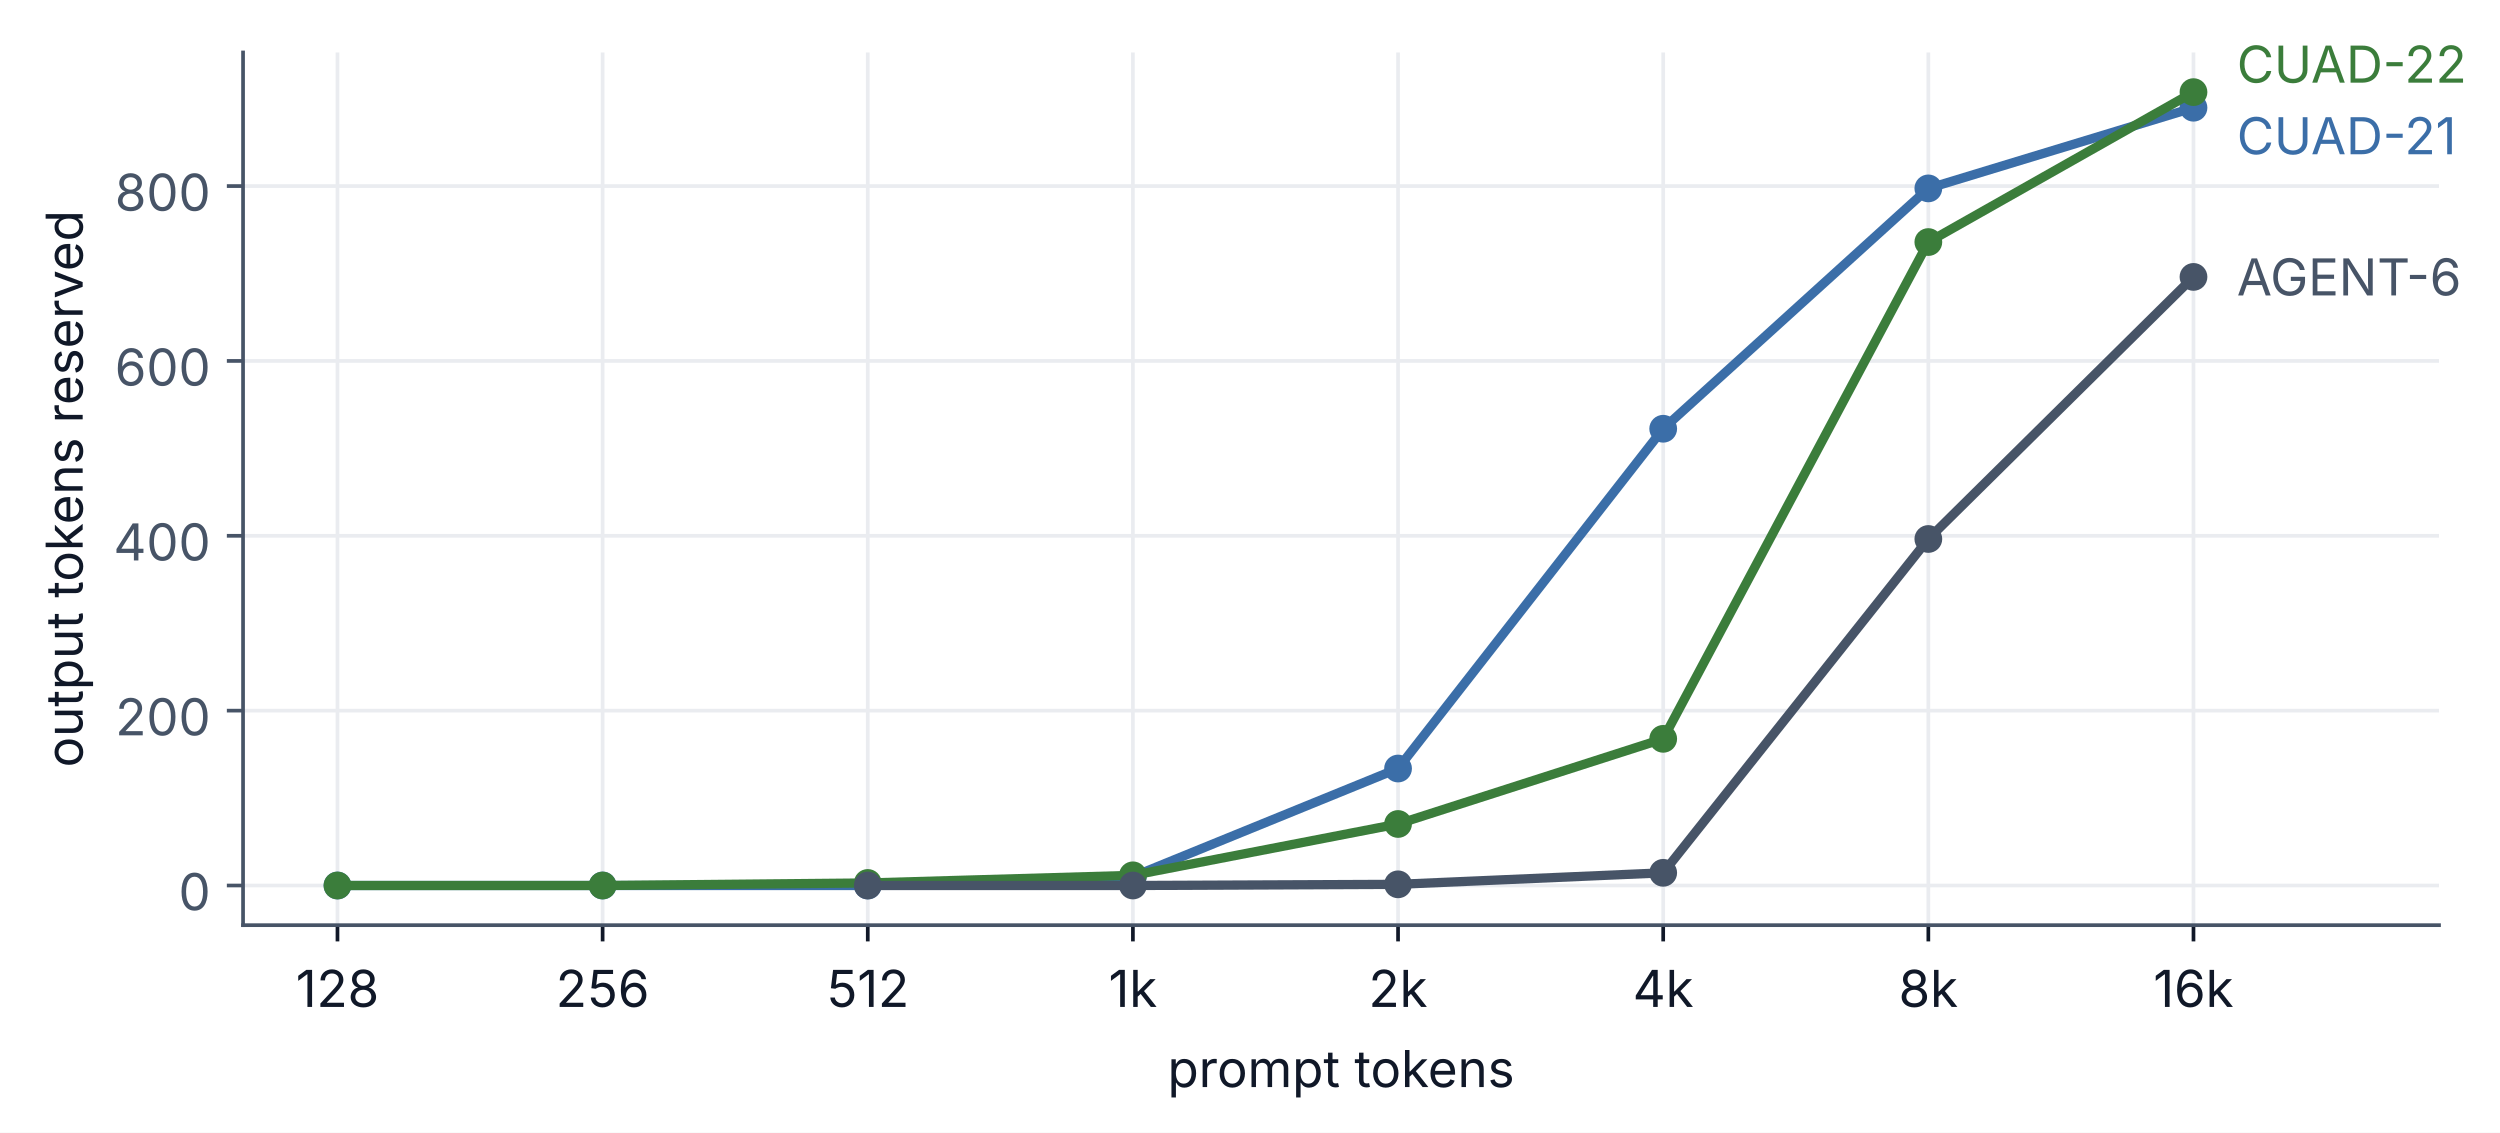
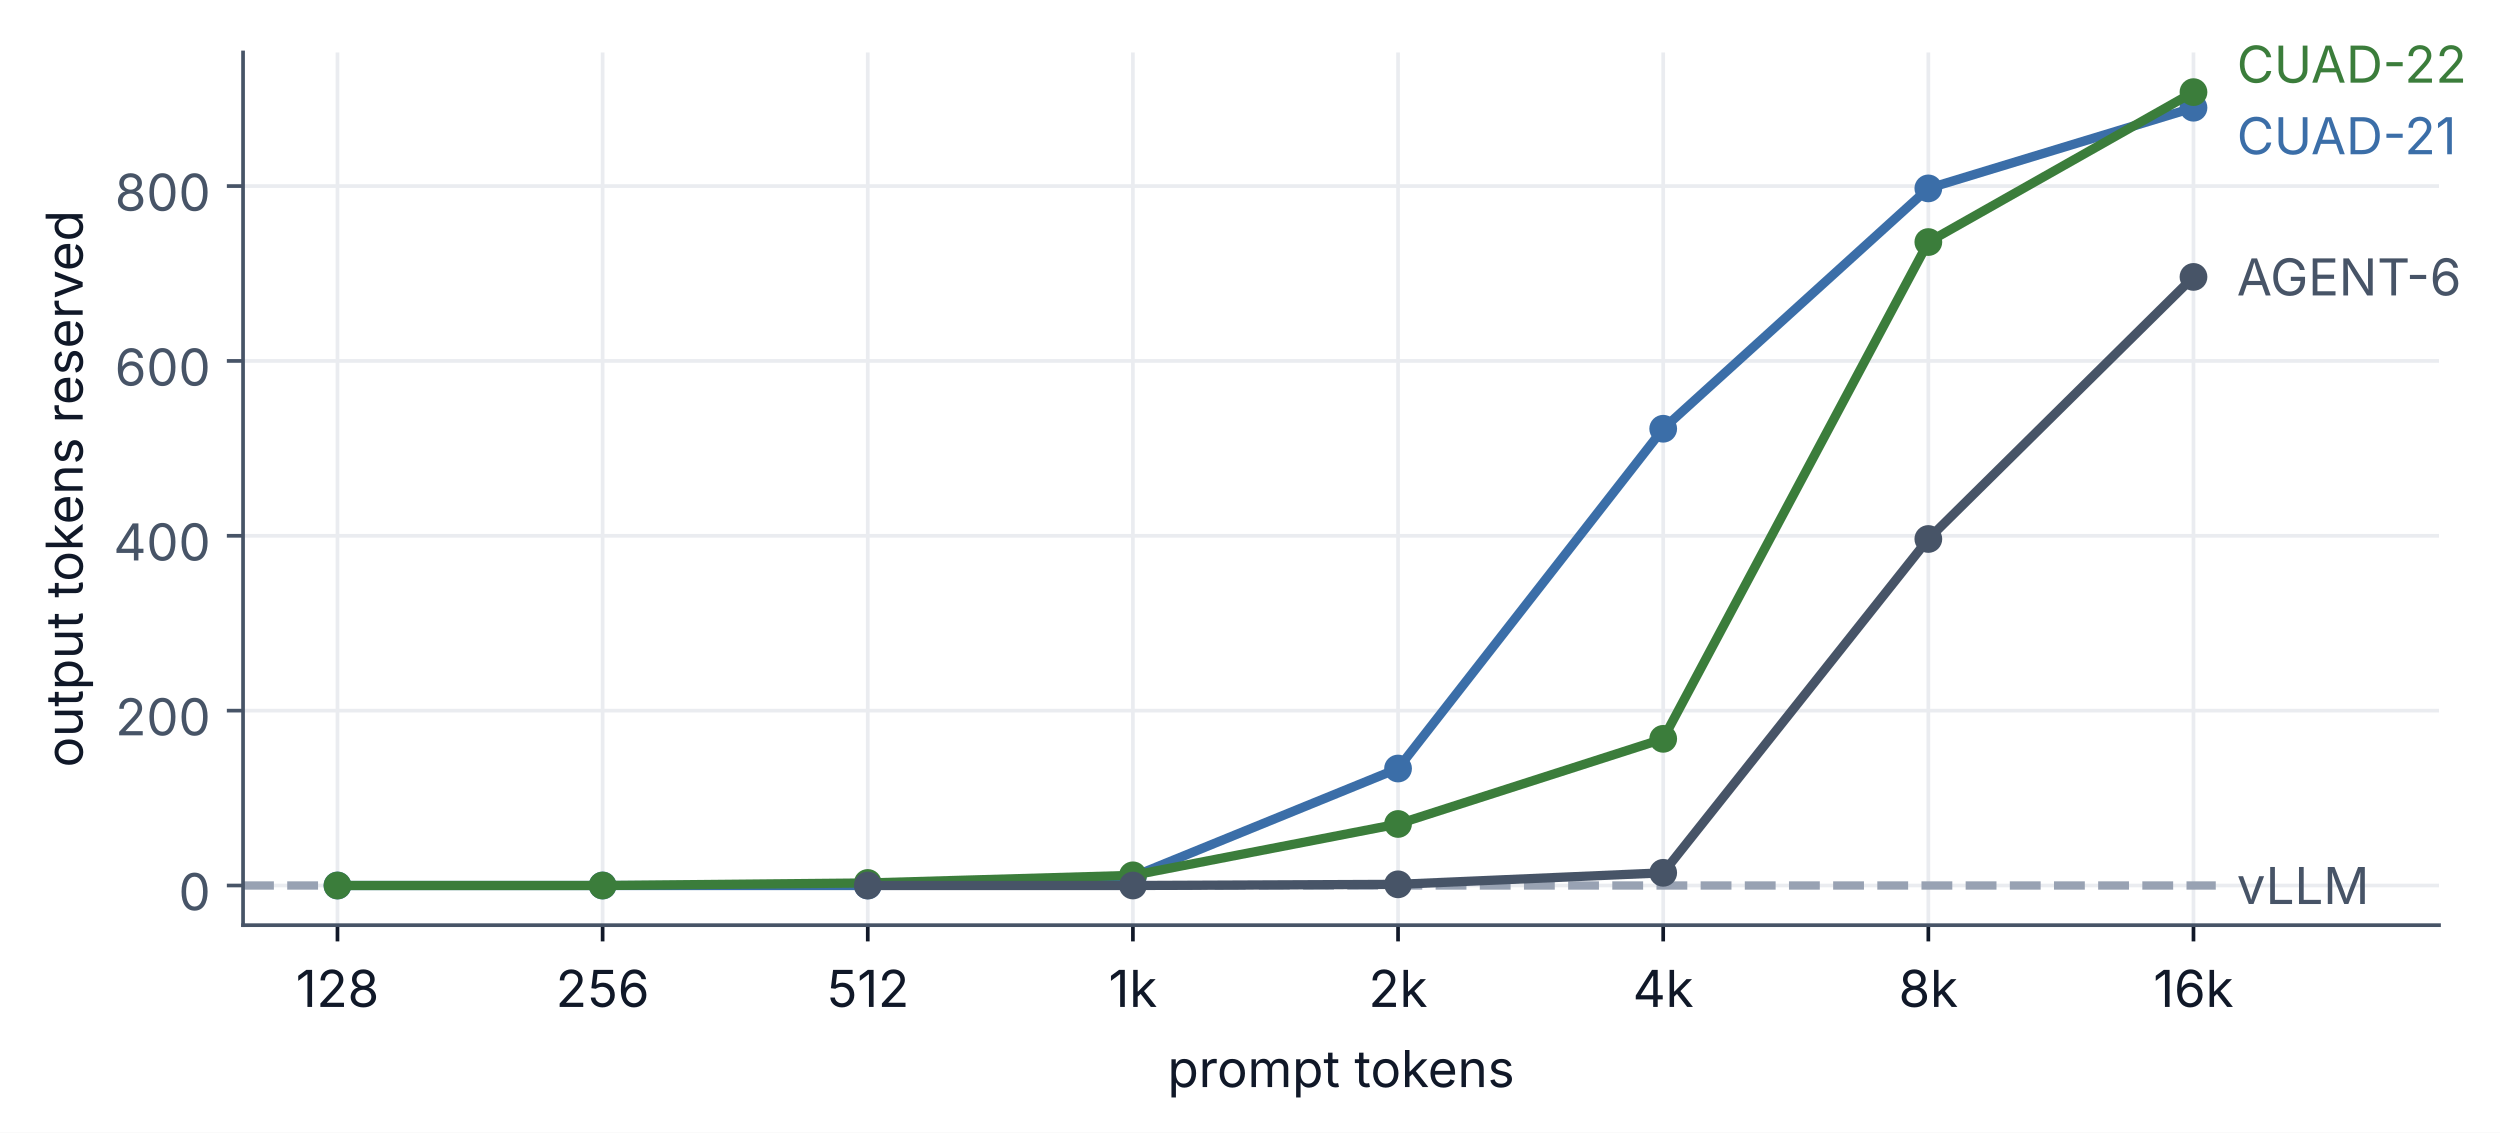
<svg xmlns="http://www.w3.org/2000/svg" xmlns:xlink="http://www.w3.org/1999/xlink" width="539.97pt" height="244.645pt" viewBox="0 0 539.97 244.645" version="1.1">
  <defs>
    <style type="text/css">*{stroke-linejoin: round; stroke-linecap: butt}</style>
  </defs>
  <g id="figure_1">
    <g id="patch_1">
      <path d="M 0 244.645  L 539.97 244.645  L 539.97 -0  L 0 -0  z " style="fill: #ffffff" />
    </g>
    <g id="axes_1">
      <g id="patch_2">
        <path d="M 52.496 199.826  L 526.796 199.826  L 526.796 11.33  L 52.496 11.33  z " style="fill: #ffffff" />
      </g>
      <g id="matplotlib.axis_1">
        <g id="xtick_1">
          <g id="line2d_1">
-             <path d="M 72.891 199.826  L 72.891 11.33  " clip-path="url(#p46b8c51bee)" style="fill: none; stroke: #eaecf0; stroke-width: 0.8; stroke-linecap: square" />
+             <path d="M 72.891 199.826  L 72.891 11.33  " clip-path="url(#p27d7fa208c)" style="fill: none; stroke: #eaecf0; stroke-width: 0.8; stroke-linecap: square" />
          </g>
          <g id="line2d_2">
            <defs>
-               <path id="m0bf9e81c04" d="M 0 0  L 0 3.5  " style="stroke: #101828; stroke-width: 0.8" />
+               <path id="me6a12b303e" d="M 0 0  L 0 3.5  " style="stroke: #101828; stroke-width: 0.8" />
            </defs>
            <g>
-               <use xlink:href="#m0bf9e81c04" x="72.891" y="199.826" style="fill: #101828; stroke: #101828; stroke-width: 0.8" />
+               <use xlink:href="#me6a12b303e" x="72.891" y="199.826" style="fill: #101828; stroke: #101828; stroke-width: 0.8" />
            </g>
          </g>
          <g id="text_1">
            <g style="fill: #101828" transform="translate(63.89772 217.4818) scale(0.11 -0.11)">
              <defs>
                <path id="Inter-Regular-540" d="M 2041 4656  L 1313 4656  L 300 3909  L 300 3272  L 1425 4106  L 1456 4106  L 1456 0  L 2041 0  L 2041 4656  z " transform="scale(0.015625)" />
                <path id="Inter-Regular-541" d="M 481 0  L 3447 0  L 3447 522  L 1300 522  L 1300 559  L 2319 1644  C 3141 2519 3369 2916 3369 3419  C 3369 4147 2778 4719 1947 4719  C 1119 4719 494 4159 494 3334  L 1063 3334  C 1063 3859 1400 4203 1931 4203  C 2428 4203 2806 3900 2806 3413  C 2806 2984 2544 2666 2028 2106  L 481 428  L 481 0  z " transform="scale(0.015625)" />
                <path id="Inter-Regular-549" d="M 1978 -63  C 2916 -63 3578 478 3578 1238  C 3578 1825 3175 2325 2669 2419  L 2669 2444  C 3109 2559 3403 2988 3403 3481  C 3403 4191 2794 4719 1978 4719  C 1150 4719 550 4191 550 3481  C 550 2988 838 2559 1291 2444  L 1291 2419  C 769 2325 381 1825 381 1238  C 381 478 1031 -63 1978 -63  z M 1978 453  C 1350 453 966 775 966 1269  C 966 1784 1391 2153 1978 2153  C 2553 2153 2984 1784 2984 1269  C 2984 775 2594 453 1978 453  z M 1978 2650  C 1475 2650 1125 2966 1125 3438  C 1125 3903 1463 4206 1978 4206  C 2484 4206 2828 3903 2828 3438  C 2828 2966 2469 2650 1978 2650  z " transform="scale(0.015625)" />
              </defs>
              <use xlink:href="#Inter-Regular-540" />
              <use xlink:href="#Inter-Regular-541" transform="translate(40.67188 0)" />
              <use xlink:href="#Inter-Regular-549" transform="translate(101.6562 0)" />
            </g>
          </g>
        </g>
        <g id="xtick_2">
          <g id="line2d_3">
-             <path d="M 130.159 199.826  L 130.159 11.33  " clip-path="url(#p46b8c51bee)" style="fill: none; stroke: #eaecf0; stroke-width: 0.8; stroke-linecap: square" />
+             <path d="M 130.159 199.826  L 130.159 11.33  " clip-path="url(#p27d7fa208c)" style="fill: none; stroke: #eaecf0; stroke-width: 0.8; stroke-linecap: square" />
          </g>
          <g id="line2d_4">
            <g>
-               <use xlink:href="#m0bf9e81c04" x="130.159" y="199.826" style="fill: #101828; stroke: #101828; stroke-width: 0.8" />
+               <use xlink:href="#me6a12b303e" x="130.159" y="199.826" style="fill: #101828; stroke: #101828; stroke-width: 0.8" />
            </g>
          </g>
          <g id="text_2">
            <g style="fill: #101828" transform="translate(120.05 217.4818) scale(0.11 -0.11)">
              <defs>
                <path id="Inter-Regular-545" d="M 1956 -63  C 2853 -63 3509 594 3509 1488  C 3509 2388 2881 3047 2028 3047  C 1706 3047 1397 2934 1206 2775  L 1181 2775  L 1341 4134  L 3291 4134  L 3291 4656  L 841 4656  L 566 2350  L 1122 2281  C 1306 2422 1631 2525 1919 2525  C 2503 2525 2928 2078 2928 1478  C 2928 888 2519 459 1956 459  C 1488 459 1106 759 1069 1175  L 494 1175  C 525 463 1138 -63 1956 -63  z " transform="scale(0.015625)" />
                <path id="Inter-Regular-547" d="M 2019 -63  C 2969 -63 3588 634 3588 1503  C 3588 2403 2925 3044 2128 3044  C 1644 3044 1231 2813 981 2425  L 944 2425  C 944 3544 1375 4194 2091 4194  C 2575 4194 2866 3888 2969 3484  L 3550 3484  C 3438 4216 2872 4719 2091 4719  C 1034 4719 381 3788 381 2150  C 381 434 1241 -63 2019 -63  z M 2019 459  C 1447 459 1028 947 1028 1497  C 1028 2041 1469 2528 2034 2528  C 2597 2528 3013 2072 3013 1503  C 3013 922 2578 459 2019 459  z " transform="scale(0.015625)" />
              </defs>
              <use xlink:href="#Inter-Regular-541" />
              <use xlink:href="#Inter-Regular-545" transform="translate(60.98438 0)" />
              <use xlink:href="#Inter-Regular-547" transform="translate(121.7812 0)" />
            </g>
          </g>
        </g>
        <g id="xtick_3">
          <g id="line2d_5">
-             <path d="M 187.427 199.826  L 187.427 11.33  " clip-path="url(#p46b8c51bee)" style="fill: none; stroke: #eaecf0; stroke-width: 0.8; stroke-linecap: square" />
+             <path d="M 187.427 199.826  L 187.427 11.33  " clip-path="url(#p27d7fa208c)" style="fill: none; stroke: #eaecf0; stroke-width: 0.8; stroke-linecap: square" />
          </g>
          <g id="line2d_6">
            <g>
-               <use xlink:href="#m0bf9e81c04" x="187.427" y="199.826" style="fill: #101828; stroke: #101828; stroke-width: 0.8" />
+               <use xlink:href="#me6a12b303e" x="187.427" y="199.826" style="fill: #101828; stroke: #101828; stroke-width: 0.8" />
            </g>
          </g>
          <g id="text_3">
            <g style="fill: #101828" transform="translate(178.4917 217.4818) scale(0.11 -0.11)">
              <use xlink:href="#Inter-Regular-545" />
              <use xlink:href="#Inter-Regular-540" transform="translate(60.79688 0)" />
              <use xlink:href="#Inter-Regular-541" transform="translate(101.4688 0)" />
            </g>
          </g>
        </g>
        <g id="xtick_4">
          <g id="line2d_7">
-             <path d="M 244.694 199.826  L 244.694 11.33  " clip-path="url(#p46b8c51bee)" style="fill: none; stroke: #eaecf0; stroke-width: 0.8; stroke-linecap: square" />
+             <path d="M 244.694 199.826  L 244.694 11.33  " clip-path="url(#p27d7fa208c)" style="fill: none; stroke: #eaecf0; stroke-width: 0.8; stroke-linecap: square" />
          </g>
          <g id="line2d_8">
            <g>
-               <use xlink:href="#m0bf9e81c04" x="244.694" y="199.826" style="fill: #101828; stroke: #101828; stroke-width: 0.8" />
+               <use xlink:href="#me6a12b303e" x="244.694" y="199.826" style="fill: #101828; stroke: #101828; stroke-width: 0.8" />
            </g>
          </g>
          <g id="text_4">
            <g style="fill: #101828" transform="translate(239.4385 217.4818) scale(0.11 -0.11)">
              <defs>
                <path id="Inter-Regular-2d9" d="M 494 0  L 1056 0  L 1056 1288  L 1425 1634  L 2703 0  L 3425 0  L 1853 1994  L 3316 3494  L 2619 3494  L 1125 1953  L 1056 1953  L 1056 4656  L 494 4656  L 494 0  z " transform="scale(0.015625)" />
              </defs>
              <use xlink:href="#Inter-Regular-540" />
              <use xlink:href="#Inter-Regular-2d9" transform="translate(40.67188 0)" />
            </g>
          </g>
        </g>
        <g id="xtick_5">
          <g id="line2d_9">
-             <path d="M 301.962 199.826  L 301.962 11.33  " clip-path="url(#p46b8c51bee)" style="fill: none; stroke: #eaecf0; stroke-width: 0.8; stroke-linecap: square" />
+             <path d="M 301.962 199.826  L 301.962 11.33  " clip-path="url(#p27d7fa208c)" style="fill: none; stroke: #eaecf0; stroke-width: 0.8; stroke-linecap: square" />
          </g>
          <g id="line2d_10">
            <g>
-               <use xlink:href="#m0bf9e81c04" x="301.962" y="199.826" style="fill: #101828; stroke: #101828; stroke-width: 0.8" />
+               <use xlink:href="#me6a12b303e" x="301.962" y="199.826" style="fill: #101828; stroke: #101828; stroke-width: 0.8" />
            </g>
          </g>
          <g id="text_5">
            <g style="fill: #101828" transform="translate(295.5891 217.4818) scale(0.11 -0.11)">
              <use xlink:href="#Inter-Regular-541" />
              <use xlink:href="#Inter-Regular-2d9" transform="translate(60.98438 0)" />
            </g>
          </g>
        </g>
        <g id="xtick_6">
          <g id="line2d_11">
-             <path d="M 359.23 199.826  L 359.23 11.33  " clip-path="url(#p46b8c51bee)" style="fill: none; stroke: #eaecf0; stroke-width: 0.8; stroke-linecap: square" />
+             <path d="M 359.23 199.826  L 359.23 11.33  " clip-path="url(#p27d7fa208c)" style="fill: none; stroke: #eaecf0; stroke-width: 0.8; stroke-linecap: square" />
          </g>
          <g id="line2d_12">
            <g>
-               <use xlink:href="#m0bf9e81c04" x="359.23" y="199.826" style="fill: #101828; stroke: #101828; stroke-width: 0.8" />
+               <use xlink:href="#me6a12b303e" x="359.23" y="199.826" style="fill: #101828; stroke: #101828; stroke-width: 0.8" />
            </g>
          </g>
          <g id="text_6">
            <g style="fill: #101828" transform="translate(352.6584 217.4818) scale(0.11 -0.11)">
              <defs>
                <path id="Inter-Regular-544" d="M 375 947  L 2566 947  L 2566 0  L 3134 0  L 3134 947  L 3766 947  L 3766 1469  L 3134 1469  L 3134 4656  L 2413 4656  L 375 1431  L 375 947  z M 2569 1469  L 1009 1469  L 1009 1506  L 2531 3913  L 2569 3913  L 2569 1469  z " transform="scale(0.015625)" />
              </defs>
              <use xlink:href="#Inter-Regular-544" />
              <use xlink:href="#Inter-Regular-2d9" transform="translate(64.59375 0)" />
            </g>
          </g>
        </g>
        <g id="xtick_7">
          <g id="line2d_13">
-             <path d="M 416.498 199.826  L 416.498 11.33  " clip-path="url(#p46b8c51bee)" style="fill: none; stroke: #eaecf0; stroke-width: 0.8; stroke-linecap: square" />
+             <path d="M 416.498 199.826  L 416.498 11.33  " clip-path="url(#p27d7fa208c)" style="fill: none; stroke: #eaecf0; stroke-width: 0.8; stroke-linecap: square" />
          </g>
          <g id="line2d_14">
            <g>
-               <use xlink:href="#m0bf9e81c04" x="416.498" y="199.826" style="fill: #101828; stroke: #101828; stroke-width: 0.8" />
+               <use xlink:href="#me6a12b303e" x="416.498" y="199.826" style="fill: #101828; stroke: #101828; stroke-width: 0.8" />
            </g>
          </g>
          <g id="text_7">
            <g style="fill: #101828" transform="translate(410.0765 217.4818) scale(0.11 -0.11)">
              <use xlink:href="#Inter-Regular-549" />
              <use xlink:href="#Inter-Regular-2d9" transform="translate(61.85938 0)" />
            </g>
          </g>
        </g>
        <g id="xtick_8">
          <g id="line2d_15">
-             <path d="M 473.766 199.826  L 473.766 11.33  " clip-path="url(#p46b8c51bee)" style="fill: none; stroke: #eaecf0; stroke-width: 0.8; stroke-linecap: square" />
+             <path d="M 473.766 199.826  L 473.766 11.33  " clip-path="url(#p27d7fa208c)" style="fill: none; stroke: #eaecf0; stroke-width: 0.8; stroke-linecap: square" />
          </g>
          <g id="line2d_16">
            <g>
-               <use xlink:href="#m0bf9e81c04" x="473.766" y="199.826" style="fill: #101828; stroke: #101828; stroke-width: 0.8" />
+               <use xlink:href="#me6a12b303e" x="473.766" y="199.826" style="fill: #101828; stroke: #101828; stroke-width: 0.8" />
            </g>
          </g>
          <g id="text_8">
            <g style="fill: #101828" transform="translate(465.0988 217.4818) scale(0.11 -0.11)">
              <use xlink:href="#Inter-Regular-540" />
              <use xlink:href="#Inter-Regular-547" transform="translate(40.67188 0)" />
              <use xlink:href="#Inter-Regular-2d9" transform="translate(102.6875 0)" />
            </g>
          </g>
        </g>
        <g id="text_9">
          <g style="fill: #101828" transform="translate(252.1699 234.7914) scale(0.11 -0.11)">
            <defs>
              <path id="Inter-Regular-34d" d="M 494 -1306  L 1056 -1306  L 1056 541  L 1100 541  C 1216 347 1450 -75 2116 -75  C 2988 -75 3594 625 3594 1738  C 3594 2844 2984 3538 2113 3538  C 1431 3538 1216 3119 1100 2934  L 1038 2934  L 1038 3494  L 494 3494  L 494 -1306  z M 2031 428  C 1397 428 1050 966 1050 1744  C 1050 2516 1388 3034 2031 3034  C 2694 3034 3022 2469 3022 1744  C 3022 1009 2684 428 2031 428  z " transform="scale(0.015625)" />
              <path id="Inter-Regular-356" d="M 494 0  L 1056 0  L 1056 2188  C 1056 2659 1425 3000 1928 3000  C 2078 3000 2231 2975 2266 2969  L 2266 3534  C 2200 3538 2063 3544 1981 3544  C 1566 3544 1203 3309 1075 2956  L 1038 2956  L 1038 3494  L 494 3494  L 494 0  z " transform="scale(0.015625)" />
              <path id="Inter-Regular-318" d="M 1916 -75  C 2869 -75 3513 647 3513 1725  C 3513 2819 2869 3538 1916 3538  C 966 3538 325 2819 325 1725  C 325 647 966 -75 1916 -75  z M 1916 428  C 1219 428 897 1038 897 1725  C 897 2422 1219 3034 1916 3034  C 2622 3034 2944 2419 2944 1725  C 2944 1038 2622 428 1916 428  z " transform="scale(0.015625)" />
              <path id="Inter-Regular-300" d="M 494 0  L 1056 0  L 1056 2200  C 1056 2756 1428 3044 1838 3044  C 2231 3044 2522 2784 2522 2397  L 2522 0  L 3084 0  L 3084 2281  C 3084 2722 3372 3044 3844 3044  C 4219 3044 4547 2844 4547 2341  L 4547 0  L 5113 0  L 5113 2356  C 5113 3166 4619 3556 4013 3556  C 3506 3556 3078 3284 2913 2844  C 2788 3275 2481 3556 2022 3556  C 1609 3556 1216 3325 1044 2853  L 1041 3494  L 494 3494  L 494 0  z " transform="scale(0.015625)" />
              <path id="Inter-Regular-37b" d="M 1869 3494  L 1150 3494  L 1150 4325  L 588 4325  L 588 3494  L 63 3494  L 63 3013  L 588 3013  L 588 863  C 588 291 944 -44 1547 -44  C 1691 -44 1850 -22 1966 19  L 1850 494  C 1756 475 1634 456 1563 456  C 1266 456 1150 594 1150 906  L 1150 3013  L 1869 3013  L 1869 3494  z " transform="scale(0.015625)" />
              <path id="Inter-Regular-6eb" transform="scale(0.015625)" />
              <path id="Inter-Regular-267" d="M 1963 -75  C 2678 -75 3200 284 3363 813  L 2819 963  C 2688 606 2378 425 1966 425  C 1347 425 922 825 894 1556  L 3419 1556  L 3419 1791  C 3419 3081 2638 3538 1897 3538  C 944 3538 325 2791 325 1719  C 325 644 950 -75 1963 -75  z M 897 2031  C 931 2566 1297 3038 1897 3038  C 2472 3038 2794 2625 2847 2031  L 897 2031  z " transform="scale(0.015625)" />
              <path id="Inter-Regular-307" d="M 1056 2094  C 1056 2691 1434 3031 1938 3031  C 2425 3031 2725 2709 2725 2172  L 2725 0  L 3288 0  L 3288 2219  C 3288 3103 2813 3538 2106 3538  C 1638 3538 1263 3341 1038 2847  L 1034 3494  L 494 3494  L 494 0  L 1056 0  L 1056 2094  z " transform="scale(0.015625)" />
              <path id="Inter-Regular-369" d="M 1681 -75  C 2500 -75 3059 372 3059 984  C 3059 1463 2763 1778 2128 1928  L 1600 2053  C 1191 2150 1013 2294 1013 2553  C 1013 2844 1325 3059 1741 3059  C 2191 3059 2388 2816 2484 2566  L 2994 2697  C 2834 3188 2456 3538 1738 3538  C 994 3538 444 3119 444 2519  C 444 2028 747 1716 1381 1566  L 1963 1428  C 2306 1347 2475 1188 2475 947  C 2475 659 2163 419 1675 419  C 1256 419 972 591 872 975  L 338 847  C 463 244 963 -75 1681 -75  z " transform="scale(0.015625)" />
            </defs>
            <use xlink:href="#Inter-Regular-34d" />
            <use xlink:href="#Inter-Regular-356" transform="translate(61.23438 0)" />
            <use xlink:href="#Inter-Regular-318" transform="translate(97.21875 0)" />
            <use xlink:href="#Inter-Regular-300" transform="translate(157.1875 0)" />
            <use xlink:href="#Inter-Regular-34d" transform="translate(244.7812 0)" />
            <use xlink:href="#Inter-Regular-37b" transform="translate(306.0156 0)" />
            <use xlink:href="#Inter-Regular-6eb" transform="translate(338.7344 0)" />
            <use xlink:href="#Inter-Regular-37b" transform="translate(366.8594 0)" />
            <use xlink:href="#Inter-Regular-318" transform="translate(398.6094 0)" />
            <use xlink:href="#Inter-Regular-2d9" transform="translate(458.5781 0)" />
            <use xlink:href="#Inter-Regular-267" transform="translate(511.2188 0)" />
            <use xlink:href="#Inter-Regular-307" transform="translate(569.5156 0)" />
            <use xlink:href="#Inter-Regular-369" transform="translate(628.5938 0)" />
          </g>
        </g>
      </g>
      <g id="matplotlib.axis_2">
        <g id="ytick_1">
          <g id="line2d_17">
-             <path d="M 52.496 191.258  L 526.796 191.258  " clip-path="url(#p46b8c51bee)" style="fill: none; stroke: #eaecf0; stroke-width: 0.8; stroke-linecap: square" />
+             <path d="M 52.496 191.258  L 526.796 191.258  " clip-path="url(#p27d7fa208c)" style="fill: none; stroke: #eaecf0; stroke-width: 0.8; stroke-linecap: square" />
          </g>
          <g id="line2d_18">
            <defs>
-               <path id="m85bd4665ac" d="M 0 0  L -3.5 0  " style="stroke: #475467; stroke-width: 0.8" />
+               <path id="ma206487d87" d="M 0 0  L -3.5 0  " style="stroke: #475467; stroke-width: 0.8" />
            </defs>
            <g>
-               <use xlink:href="#m85bd4665ac" x="52.496" y="191.258" style="fill: #475467; stroke: #475467; stroke-width: 0.8" />
+               <use xlink:href="#ma206487d87" x="52.496" y="191.258" style="fill: #475467; stroke: #475467; stroke-width: 0.8" />
            </g>
          </g>
          <g id="text_10">
            <g style="fill: #475467" transform="translate(38.55519 196.5857) scale(0.11 -0.11)">
              <defs>
                <path id="Inter-Regular-53f" d="M 2019 -63  C 3059 -63 3656 809 3656 2325  C 3656 3834 3050 4719 2019 4719  C 988 4719 381 3834 381 2325  C 381 806 981 -63 2019 -63  z M 2019 456  C 1338 456 953 1144 953 2325  C 953 3509 1338 4203 2019 4203  C 2700 4203 3084 3513 3084 2325  C 3084 1144 2700 456 2019 456  z " transform="scale(0.015625)" />
              </defs>
              <use xlink:href="#Inter-Regular-53f" />
            </g>
          </g>
        </g>
        <g id="ytick_2">
          <g id="line2d_19">
-             <path d="M 52.496 153.49  L 526.796 153.49  " clip-path="url(#p46b8c51bee)" style="fill: none; stroke: #eaecf0; stroke-width: 0.8; stroke-linecap: square" />
+             <path d="M 52.496 153.49  L 526.796 153.49  " clip-path="url(#p27d7fa208c)" style="fill: none; stroke: #eaecf0; stroke-width: 0.8; stroke-linecap: square" />
          </g>
          <g id="line2d_20">
            <g>
-               <use xlink:href="#m85bd4665ac" x="52.496" y="153.49" style="fill: #475467; stroke: #475467; stroke-width: 0.8" />
+               <use xlink:href="#ma206487d87" x="52.496" y="153.49" style="fill: #475467; stroke: #475467; stroke-width: 0.8" />
            </g>
          </g>
          <g id="text_11">
            <g style="fill: #475467" transform="translate(24.9066 158.8183) scale(0.11 -0.11)">
              <use xlink:href="#Inter-Regular-541" />
              <use xlink:href="#Inter-Regular-53f" transform="translate(60.98438 0)" />
              <use xlink:href="#Inter-Regular-53f" transform="translate(124.0781 0)" />
            </g>
          </g>
        </g>
        <g id="ytick_3">
          <g id="line2d_21">
-             <path d="M 52.496 115.723  L 526.796 115.723  " clip-path="url(#p46b8c51bee)" style="fill: none; stroke: #eaecf0; stroke-width: 0.8; stroke-linecap: square" />
+             <path d="M 52.496 115.723  L 526.796 115.723  " clip-path="url(#p27d7fa208c)" style="fill: none; stroke: #eaecf0; stroke-width: 0.8; stroke-linecap: square" />
          </g>
          <g id="line2d_22">
            <g>
-               <use xlink:href="#m85bd4665ac" x="52.496" y="115.723" style="fill: #475467; stroke: #475467; stroke-width: 0.8" />
+               <use xlink:href="#ma206487d87" x="52.496" y="115.723" style="fill: #475467; stroke: #475467; stroke-width: 0.8" />
            </g>
          </g>
          <g id="text_12">
            <g style="fill: #475467" transform="translate(24.50957 121.0509) scale(0.11 -0.11)">
              <use xlink:href="#Inter-Regular-544" />
              <use xlink:href="#Inter-Regular-53f" transform="translate(64.59375 0)" />
              <use xlink:href="#Inter-Regular-53f" transform="translate(127.6875 0)" />
            </g>
          </g>
        </g>
        <g id="ytick_4">
          <g id="line2d_23">
-             <path d="M 52.496 77.955  L 526.796 77.955  " clip-path="url(#p46b8c51bee)" style="fill: none; stroke: #eaecf0; stroke-width: 0.8; stroke-linecap: square" />
+             <path d="M 52.496 77.955  L 526.796 77.955  " clip-path="url(#p27d7fa208c)" style="fill: none; stroke: #eaecf0; stroke-width: 0.8; stroke-linecap: square" />
          </g>
          <g id="line2d_24">
            <g>
-               <use xlink:href="#m85bd4665ac" x="52.496" y="77.955" style="fill: #475467; stroke: #475467; stroke-width: 0.8" />
+               <use xlink:href="#ma206487d87" x="52.496" y="77.955" style="fill: #475467; stroke: #475467; stroke-width: 0.8" />
            </g>
          </g>
          <g id="text_13">
            <g style="fill: #475467" transform="translate(24.79316 83.28358) scale(0.11 -0.11)">
              <use xlink:href="#Inter-Regular-547" />
              <use xlink:href="#Inter-Regular-53f" transform="translate(62.01562 0)" />
              <use xlink:href="#Inter-Regular-53f" transform="translate(125.1094 0)" />
            </g>
          </g>
        </g>
        <g id="ytick_5">
          <g id="line2d_25">
-             <path d="M 52.496 40.188  L 526.796 40.188  " clip-path="url(#p46b8c51bee)" style="fill: none; stroke: #eaecf0; stroke-width: 0.8; stroke-linecap: square" />
+             <path d="M 52.496 40.188  L 526.796 40.188  " clip-path="url(#p27d7fa208c)" style="fill: none; stroke: #eaecf0; stroke-width: 0.8; stroke-linecap: square" />
          </g>
          <g id="line2d_26">
            <g>
-               <use xlink:href="#m85bd4665ac" x="52.496" y="40.188" style="fill: #475467; stroke: #475467; stroke-width: 0.8" />
+               <use xlink:href="#ma206487d87" x="52.496" y="40.188" style="fill: #475467; stroke: #475467; stroke-width: 0.8" />
            </g>
          </g>
          <g id="text_14">
            <g style="fill: #475467" transform="translate(24.81035 45.51621) scale(0.11 -0.11)">
              <use xlink:href="#Inter-Regular-549" />
              <use xlink:href="#Inter-Regular-53f" transform="translate(61.85938 0)" />
              <use xlink:href="#Inter-Regular-53f" transform="translate(124.9531 0)" />
            </g>
          </g>
        </g>
        <g id="text_15">
          <g style="fill: #101828" transform="translate(17.85625 165.7476) rotate(-90) scale(0.11 -0.11)">
            <defs>
              <path id="Inter-Regular-395" d="M 1678 -44  C 2138 -44 2519 144 2747 653  L 2747 0  L 3291 0  L 3291 3494  L 2725 3494  L 2725 1400  C 2725 803 2347 463 1847 463  C 1359 463 1056 784 1056 1322  L 1056 3494  L 494 3494  L 494 1275  C 494 391 972 -44 1678 -44  z " transform="scale(0.015625)" />
              <path id="Inter-Regular-3d6" d="M 1503 0  L 2094 0  L 3428 3494  L 2813 3494  L 2069 1422  C 1959 1119 1878 813 1800 522  C 1719 813 1638 1119 1528 1422  L 784 3494  L 169 3494  L 1503 0  z " transform="scale(0.015625)" />
              <path id="Inter-Regular-256" d="M 1803 -75  C 2469 -75 2703 347 2819 541  L 2881 541  L 2881 0  L 3425 0  L 3425 4656  L 2863 4656  L 2863 2934  L 2819 2934  C 2703 3119 2488 3538 1806 3538  C 934 3538 325 2844 325 1738  C 325 625 931 -75 1803 -75  z M 1888 428  C 1234 428 897 1009 897 1744  C 897 2469 1225 3034 1888 3034  C 2531 3034 2869 2516 2869 1744  C 2869 966 2522 428 1888 428  z " transform="scale(0.015625)" />
            </defs>
            <use xlink:href="#Inter-Regular-318" />
            <use xlink:href="#Inter-Regular-395" transform="translate(59.96875 0)" />
            <use xlink:href="#Inter-Regular-37b" transform="translate(119.0938 0)" />
            <use xlink:href="#Inter-Regular-34d" transform="translate(151.8125 0)" />
            <use xlink:href="#Inter-Regular-395" transform="translate(213.0469 0)" />
            <use xlink:href="#Inter-Regular-37b" transform="translate(272.1719 0)" />
            <use xlink:href="#Inter-Regular-6eb" transform="translate(304.8906 0)" />
            <use xlink:href="#Inter-Regular-37b" transform="translate(333.0156 0)" />
            <use xlink:href="#Inter-Regular-318" transform="translate(364.7656 0)" />
            <use xlink:href="#Inter-Regular-2d9" transform="translate(424.7344 0)" />
            <use xlink:href="#Inter-Regular-267" transform="translate(477.375 0)" />
            <use xlink:href="#Inter-Regular-307" transform="translate(535.6719 0)" />
            <use xlink:href="#Inter-Regular-369" transform="translate(594.75 0)" />
            <use xlink:href="#Inter-Regular-6eb" transform="translate(647.5312 0)" />
            <use xlink:href="#Inter-Regular-356" transform="translate(675.6562 0)" />
            <use xlink:href="#Inter-Regular-267" transform="translate(711.6406 0)" />
            <use xlink:href="#Inter-Regular-369" transform="translate(769.9375 0)" />
            <use xlink:href="#Inter-Regular-267" transform="translate(822.7188 0)" />
            <use xlink:href="#Inter-Regular-356" transform="translate(881.0156 0)" />
            <use xlink:href="#Inter-Regular-3d6" transform="translate(920.2188 0)" />
            <use xlink:href="#Inter-Regular-267" transform="translate(974.4688 0)" />
            <use xlink:href="#Inter-Regular-256" transform="translate(1032.766 0)" />
          </g>
        </g>
      </g>
+       <g id="LineCollection_1">
+         <path d="M 52.496 191.258  L 478.58 191.258  " clip-path="url(#p27d7fa208c)" style="fill: none; stroke-dasharray: 6.66,2.88; stroke-dashoffset: 0; stroke: #98a2b3; stroke-width: 1.8" />
+       </g>
      <g id="line2d_27">
-         <path d="M 72.891 191.258  L 130.159 191.258  L 187.427 191.258  L 244.694 189.335  L 301.962 165.992  L 359.23 92.605  L 416.498 40.692  L 473.766 23.268  " clip-path="url(#p46b8c51bee)" style="fill: none; stroke: #3b6ea8; stroke-width: 2; stroke-linecap: square" />
+         <path d="M 72.891 191.258  L 130.159 191.258  L 187.427 191.258  L 244.694 189.335  L 301.962 165.992  L 359.23 92.605  L 416.498 40.692  L 473.766 23.268  " clip-path="url(#p27d7fa208c)" style="fill: none; stroke: #3b6ea8; stroke-width: 2; stroke-linecap: square" />
        <defs>
-           <path id="m185a0327e9" d="M 0 2.5  C 0.663 2.5 1.299 2.237 1.768 1.768  C 2.237 1.299 2.5 0.663 2.5 0  C 2.5 -0.663 2.237 -1.299 1.768 -1.768  C 1.299 -2.237 0.663 -2.5 0 -2.5  C -0.663 -2.5 -1.299 -2.237 -1.768 -1.768  C -2.237 -1.299 -2.5 -0.663 -2.5 0  C -2.5 0.663 -2.237 1.299 -1.768 1.768  C -1.299 2.237 -0.663 2.5 0 2.5  z " style="stroke: #3b6ea8" />
+           <path id="ma5ec4c0363" d="M 0 2.5  C 0.663 2.5 1.299 2.237 1.768 1.768  C 2.237 1.299 2.5 0.663 2.5 0  C 2.5 -0.663 2.237 -1.299 1.768 -1.768  C 1.299 -2.237 0.663 -2.5 0 -2.5  C -0.663 -2.5 -1.299 -2.237 -1.768 -1.768  C -2.237 -1.299 -2.5 -0.663 -2.5 0  C -2.5 0.663 -2.237 1.299 -1.768 1.768  C -1.299 2.237 -0.663 2.5 0 2.5  z " style="stroke: #3b6ea8" />
        </defs>
-         <g clip-path="url(#p46b8c51bee)">
-           <use xlink:href="#m185a0327e9" x="72.891" y="191.258" style="fill: #3b6ea8; stroke: #3b6ea8" />
-           <use xlink:href="#m185a0327e9" x="130.159" y="191.258" style="fill: #3b6ea8; stroke: #3b6ea8" />
-           <use xlink:href="#m185a0327e9" x="187.427" y="191.258" style="fill: #3b6ea8; stroke: #3b6ea8" />
-           <use xlink:href="#m185a0327e9" x="244.694" y="189.335" style="fill: #3b6ea8; stroke: #3b6ea8" />
-           <use xlink:href="#m185a0327e9" x="301.962" y="165.992" style="fill: #3b6ea8; stroke: #3b6ea8" />
-           <use xlink:href="#m185a0327e9" x="359.23" y="92.605" style="fill: #3b6ea8; stroke: #3b6ea8" />
-           <use xlink:href="#m185a0327e9" x="416.498" y="40.692" style="fill: #3b6ea8; stroke: #3b6ea8" />
-           <use xlink:href="#m185a0327e9" x="473.766" y="23.268" style="fill: #3b6ea8; stroke: #3b6ea8" />
+         <g clip-path="url(#p27d7fa208c)">
+           <use xlink:href="#ma5ec4c0363" x="72.891" y="191.258" style="fill: #3b6ea8; stroke: #3b6ea8" />
+           <use xlink:href="#ma5ec4c0363" x="130.159" y="191.258" style="fill: #3b6ea8; stroke: #3b6ea8" />
+           <use xlink:href="#ma5ec4c0363" x="187.427" y="191.258" style="fill: #3b6ea8; stroke: #3b6ea8" />
+           <use xlink:href="#ma5ec4c0363" x="244.694" y="189.335" style="fill: #3b6ea8; stroke: #3b6ea8" />
+           <use xlink:href="#ma5ec4c0363" x="301.962" y="165.992" style="fill: #3b6ea8; stroke: #3b6ea8" />
+           <use xlink:href="#ma5ec4c0363" x="359.23" y="92.605" style="fill: #3b6ea8; stroke: #3b6ea8" />
+           <use xlink:href="#ma5ec4c0363" x="416.498" y="40.692" style="fill: #3b6ea8; stroke: #3b6ea8" />
+           <use xlink:href="#ma5ec4c0363" x="473.766" y="23.268" style="fill: #3b6ea8; stroke: #3b6ea8" />
        </g>
      </g>
      <g id="line2d_28">
-         <path d="M 72.891 191.258  L 130.159 191.258  L 187.427 190.708  L 244.694 189.06  L 301.962 177.969  L 359.23 159.579  L 416.498 52.281  L 473.766 19.898  " clip-path="url(#p46b8c51bee)" style="fill: none; stroke: #3b7d3b; stroke-width: 2; stroke-linecap: square" />
+         <path d="M 72.891 191.258  L 130.159 191.258  L 187.427 190.708  L 244.694 189.06  L 301.962 177.969  L 359.23 159.579  L 416.498 52.281  L 473.766 19.898  " clip-path="url(#p27d7fa208c)" style="fill: none; stroke: #3b7d3b; stroke-width: 2; stroke-linecap: square" />
        <defs>
-           <path id="m0795168d65" d="M 0 2.5  C 0.663 2.5 1.299 2.237 1.768 1.768  C 2.237 1.299 2.5 0.663 2.5 0  C 2.5 -0.663 2.237 -1.299 1.768 -1.768  C 1.299 -2.237 0.663 -2.5 0 -2.5  C -0.663 -2.5 -1.299 -2.237 -1.768 -1.768  C -2.237 -1.299 -2.5 -0.663 -2.5 0  C -2.5 0.663 -2.237 1.299 -1.768 1.768  C -1.299 2.237 -0.663 2.5 0 2.5  z " style="stroke: #3b7d3b" />
+           <path id="mf3f918f5a3" d="M 0 2.5  C 0.663 2.5 1.299 2.237 1.768 1.768  C 2.237 1.299 2.5 0.663 2.5 0  C 2.5 -0.663 2.237 -1.299 1.768 -1.768  C 1.299 -2.237 0.663 -2.5 0 -2.5  C -0.663 -2.5 -1.299 -2.237 -1.768 -1.768  C -2.237 -1.299 -2.5 -0.663 -2.5 0  C -2.5 0.663 -2.237 1.299 -1.768 1.768  C -1.299 2.237 -0.663 2.5 0 2.5  z " style="stroke: #3b7d3b" />
        </defs>
-         <g clip-path="url(#p46b8c51bee)">
-           <use xlink:href="#m0795168d65" x="72.891" y="191.258" style="fill: #3b7d3b; stroke: #3b7d3b" />
-           <use xlink:href="#m0795168d65" x="130.159" y="191.258" style="fill: #3b7d3b; stroke: #3b7d3b" />
-           <use xlink:href="#m0795168d65" x="187.427" y="190.708" style="fill: #3b7d3b; stroke: #3b7d3b" />
-           <use xlink:href="#m0795168d65" x="244.694" y="189.06" style="fill: #3b7d3b; stroke: #3b7d3b" />
-           <use xlink:href="#m0795168d65" x="301.962" y="177.969" style="fill: #3b7d3b; stroke: #3b7d3b" />
-           <use xlink:href="#m0795168d65" x="359.23" y="159.579" style="fill: #3b7d3b; stroke: #3b7d3b" />
-           <use xlink:href="#m0795168d65" x="416.498" y="52.281" style="fill: #3b7d3b; stroke: #3b7d3b" />
-           <use xlink:href="#m0795168d65" x="473.766" y="19.898" style="fill: #3b7d3b; stroke: #3b7d3b" />
+         <g clip-path="url(#p27d7fa208c)">
+           <use xlink:href="#mf3f918f5a3" x="72.891" y="191.258" style="fill: #3b7d3b; stroke: #3b7d3b" />
+           <use xlink:href="#mf3f918f5a3" x="130.159" y="191.258" style="fill: #3b7d3b; stroke: #3b7d3b" />
+           <use xlink:href="#mf3f918f5a3" x="187.427" y="190.708" style="fill: #3b7d3b; stroke: #3b7d3b" />
+           <use xlink:href="#mf3f918f5a3" x="244.694" y="189.06" style="fill: #3b7d3b; stroke: #3b7d3b" />
+           <use xlink:href="#mf3f918f5a3" x="301.962" y="177.969" style="fill: #3b7d3b; stroke: #3b7d3b" />
+           <use xlink:href="#mf3f918f5a3" x="359.23" y="159.579" style="fill: #3b7d3b; stroke: #3b7d3b" />
+           <use xlink:href="#mf3f918f5a3" x="416.498" y="52.281" style="fill: #3b7d3b; stroke: #3b7d3b" />
+           <use xlink:href="#mf3f918f5a3" x="473.766" y="19.898" style="fill: #3b7d3b; stroke: #3b7d3b" />
        </g>
      </g>
      <g id="line2d_29">
-         <path d="M 187.427 191.258  L 244.694 191.258  L 301.962 191.004  L 359.23 188.517  L 416.498 116.414  L 473.766 59.809  " clip-path="url(#p46b8c51bee)" style="fill: none; stroke: #475467; stroke-width: 2; stroke-linecap: square" />
+         <path d="M 187.427 191.258  L 244.694 191.258  L 301.962 191.004  L 359.23 188.517  L 416.498 116.414  L 473.766 59.809  " clip-path="url(#p27d7fa208c)" style="fill: none; stroke: #475467; stroke-width: 2; stroke-linecap: square" />
        <defs>
-           <path id="m9255f5fb59" d="M 0 2.5  C 0.663 2.5 1.299 2.237 1.768 1.768  C 2.237 1.299 2.5 0.663 2.5 0  C 2.5 -0.663 2.237 -1.299 1.768 -1.768  C 1.299 -2.237 0.663 -2.5 0 -2.5  C -0.663 -2.5 -1.299 -2.237 -1.768 -1.768  C -2.237 -1.299 -2.5 -0.663 -2.5 0  C -2.5 0.663 -2.237 1.299 -1.768 1.768  C -1.299 2.237 -0.663 2.5 0 2.5  z " style="stroke: #475467" />
+           <path id="m34ce05bb9b" d="M 0 2.5  C 0.663 2.5 1.299 2.237 1.768 1.768  C 2.237 1.299 2.5 0.663 2.5 0  C 2.5 -0.663 2.237 -1.299 1.768 -1.768  C 1.299 -2.237 0.663 -2.5 0 -2.5  C -0.663 -2.5 -1.299 -2.237 -1.768 -1.768  C -2.237 -1.299 -2.5 -0.663 -2.5 0  C -2.5 0.663 -2.237 1.299 -1.768 1.768  C -1.299 2.237 -0.663 2.5 0 2.5  z " style="stroke: #475467" />
        </defs>
-         <g clip-path="url(#p46b8c51bee)">
-           <use xlink:href="#m9255f5fb59" x="187.427" y="191.258" style="fill: #475467; stroke: #475467" />
-           <use xlink:href="#m9255f5fb59" x="244.694" y="191.258" style="fill: #475467; stroke: #475467" />
-           <use xlink:href="#m9255f5fb59" x="301.962" y="191.004" style="fill: #475467; stroke: #475467" />
-           <use xlink:href="#m9255f5fb59" x="359.23" y="188.517" style="fill: #475467; stroke: #475467" />
-           <use xlink:href="#m9255f5fb59" x="416.498" y="116.414" style="fill: #475467; stroke: #475467" />
-           <use xlink:href="#m9255f5fb59" x="473.766" y="59.809" style="fill: #475467; stroke: #475467" />
+         <g clip-path="url(#p27d7fa208c)">
+           <use xlink:href="#m34ce05bb9b" x="187.427" y="191.258" style="fill: #475467; stroke: #475467" />
+           <use xlink:href="#m34ce05bb9b" x="244.694" y="191.258" style="fill: #475467; stroke: #475467" />
+           <use xlink:href="#m34ce05bb9b" x="301.962" y="191.004" style="fill: #475467; stroke: #475467" />
+           <use xlink:href="#m34ce05bb9b" x="359.23" y="188.517" style="fill: #475467; stroke: #475467" />
+           <use xlink:href="#m34ce05bb9b" x="416.498" y="116.414" style="fill: #475467; stroke: #475467" />
+           <use xlink:href="#m34ce05bb9b" x="473.766" y="59.809" style="fill: #475467; stroke: #475467" />
        </g>
      </g>
      <g id="patch_3">
        <path d="M 52.496 199.826  L 52.496 11.33  " style="fill: none; stroke: #475467; stroke-width: 0.8; stroke-linejoin: miter; stroke-linecap: square" />
      </g>
      <g id="patch_4">
        <path d="M 52.496 199.826  L 526.796 199.826  " style="fill: none; stroke: #475467; stroke-width: 0.8; stroke-linejoin: miter; stroke-linecap: square" />
      </g>
      <g id="text_16">
        <g style="fill: #3b6ea8" transform="translate(483.1288 33.31255) scale(0.11 -0.11)">
          <defs>
            <path id="Inter-Regular-49" d="M 2447 -63  C 3400 -63 4163 519 4325 1466  L 3731 1466  C 3600 831 3056 488 2447 488  C 1613 488 959 1134 959 2325  C 959 3519 1609 4169 2447 4169  C 3053 4169 3600 3828 3731 3191  L 4325 3191  C 4159 4150 3391 4719 2447 4719  C 1253 4719 381 3803 381 2325  C 381 850 1253 -63 2447 -63  z " transform="scale(0.015625)" />
            <path id="Inter-Regular-1a9" d="M 2384 -75  C 3481 -75 4200 625 4200 1584  L 4200 4656  L 3606 4656  L 3606 1631  C 3606 963 3144 475 2384 475  C 1622 475 1156 963 1156 1631  L 1156 4656  L 563 4656  L 563 1584  C 563 625 1281 -75 2384 -75  z " transform="scale(0.015625)" />
            <path id="Inter-Regular-2" d="M 163 0  L 794 0  L 1244 1300  L 3163 1300  L 3628 0  L 4253 0  L 2541 4656  L 1853 4656  L 163 0  z M 1425 1819  L 1753 2763  C 1853 3050 1997 3494 2194 4181  C 2391 3506 2528 3075 2641 2763  L 2978 1819  L 1425 1819  z " transform="scale(0.015625)" />
            <path id="Inter-Regular-54" d="M 2016 0  C 3434 0 4238 881 4238 2338  C 4238 3781 3434 4656 2075 4656  L 563 4656  L 563 0  L 2016 0  z M 1156 525  L 1156 4131  L 2034 4131  C 3113 4131 3663 3456 3663 2338  C 3663 1206 3113 525 1978 525  L 1156 525  z " transform="scale(0.015625)" />
            <path id="Inter-Regular-5c1" d="M 2494 2581  L 450 2581  L 450 2063  L 2494 2063  L 2494 2581  z " transform="scale(0.015625)" />
          </defs>
          <use xlink:href="#Inter-Regular-49" />
          <use xlink:href="#Inter-Regular-1a9" transform="translate(73.04688 0)" />
          <use xlink:href="#Inter-Regular-2" transform="translate(145.5156 0)" />
          <use xlink:href="#Inter-Regular-54" transform="translate(214.5156 0)" />
          <use xlink:href="#Inter-Regular-5c1" transform="translate(286.6875 0)" />
          <use xlink:href="#Inter-Regular-541" transform="translate(329.3125 0)" />
          <use xlink:href="#Inter-Regular-540" transform="translate(390.2969 0)" />
        </g>
      </g>
      <g id="text_17">
        <g style="fill: #3b7d3b" transform="translate(483.1288 17.85625) scale(0.11 -0.11)">
          <use xlink:href="#Inter-Regular-49" />
          <use xlink:href="#Inter-Regular-1a9" transform="translate(73.04688 0)" />
          <use xlink:href="#Inter-Regular-2" transform="translate(145.5156 0)" />
          <use xlink:href="#Inter-Regular-54" transform="translate(214.5156 0)" />
          <use xlink:href="#Inter-Regular-5c1" transform="translate(286.6875 0)" />
          <use xlink:href="#Inter-Regular-541" transform="translate(329.3125 0)" />
          <use xlink:href="#Inter-Regular-541" transform="translate(390.2969 0)" />
        </g>
      </g>
      <g id="text_18">
        <g style="fill: #475467" transform="translate(483.1288 63.81052) scale(0.11 -0.11)">
          <defs>
            <path id="Inter-Regular-8d" d="M 2466 -63  C 3575 -63 4375 675 4375 1831  L 4375 2341  L 2588 2341  L 2588 1822  L 3794 1822  C 3778 1003 3244 488 2466 488  C 1609 488 959 1138 959 2325  C 959 3522 1613 4169 2431 4169  C 3091 4169 3538 3794 3728 3197  L 4341 3197  C 4172 4100 3413 4719 2428 4719  C 1234 4719 381 3803 381 2325  C 381 853 1222 -63 2466 -63  z " transform="scale(0.015625)" />
            <path id="Inter-Regular-5f" d="M 563 0  L 3428 0  L 3428 525  L 1156 525  L 1156 2088  L 3247 2088  L 3247 2613  L 1156 2613  L 1156 4131  L 3400 4131  L 3400 4656  L 563 4656  L 563 0  z " transform="scale(0.015625)" />
            <path id="Inter-Regular-12d" d="M 563 0  L 1159 0  L 1159 2656  C 1159 2881 1138 3347 1113 3944  C 1475 3297 1653 2984 1866 2650  L 3553 0  L 4259 0  L 4259 4656  L 3666 4656  L 3666 1800  C 3666 1550 3669 1153 3706 703  C 3494 1125 3281 1481 3156 1678  L 1263 4656  L 563 4656  L 563 0  z " transform="scale(0.015625)" />
            <path id="Inter-Regular-19c" d="M 306 4131  L 1772 4131  L 1772 0  L 2366 0  L 2366 4131  L 3825 4131  L 3825 4656  L 306 4656  L 306 4131  z " transform="scale(0.015625)" />
          </defs>
          <use xlink:href="#Inter-Regular-2" />
          <use xlink:href="#Inter-Regular-8d" transform="translate(65.57812 0)" />
          <use xlink:href="#Inter-Regular-5f" transform="translate(140.1875 0)" />
          <use xlink:href="#Inter-Regular-12d" transform="translate(200.2969 0)" />
          <use xlink:href="#Inter-Regular-19c" transform="translate(275.6406 0)" />
          <use xlink:href="#Inter-Regular-5c1" transform="translate(332.8125 0)" />
          <use xlink:href="#Inter-Regular-547" transform="translate(378.8125 0)" />
        </g>
      </g>
+       <g id="text_19">
+         <g style="fill: #475467" transform="translate(483.1288 195.259) scale(0.11 -0.11)">
+           <defs>
+             <path id="Inter-Regular-11a" d="M 563 0  L 3313 0  L 3313 525  L 1156 525  L 1156 4656  L 563 4656  L 563 0  z " transform="scale(0.015625)" />
+             <path id="Inter-Regular-125" d="M 563 0  L 1128 0  L 1128 2659  C 1128 3019 1116 3569 1106 4013  C 1291 3466 1472 2922 1575 2659  L 2631 0  L 3147 0  L 4188 2659  C 4294 2931 4488 3491 4656 4022  C 4644 3538 4634 3003 4634 2659  L 4634 0  L 5219 0  L 5219 4656  L 4372 4656  L 3241 1719  C 3150 1484 3006 1025 2897 659  C 2788 1038 2641 1494 2553 1719  L 1406 4656  L 563 4656  L 563 0  z " transform="scale(0.015625)" />
+           </defs>
+           <use xlink:href="#Inter-Regular-3d6" />
+           <use xlink:href="#Inter-Regular-11a" transform="translate(56.6875 0)" />
+           <use xlink:href="#Inter-Regular-11a" transform="translate(113.2344 0)" />
+           <use xlink:href="#Inter-Regular-125" transform="translate(169.7812 0)" />
+         </g>
+       </g>
    </g>
  </g>
  <defs>
-     <clipPath id="p46b8c51bee">
+     <clipPath id="p27d7fa208c">
      <rect x="52.496" y="11.33" width="474.3" height="188.496" />
    </clipPath>
  </defs>
</svg>
